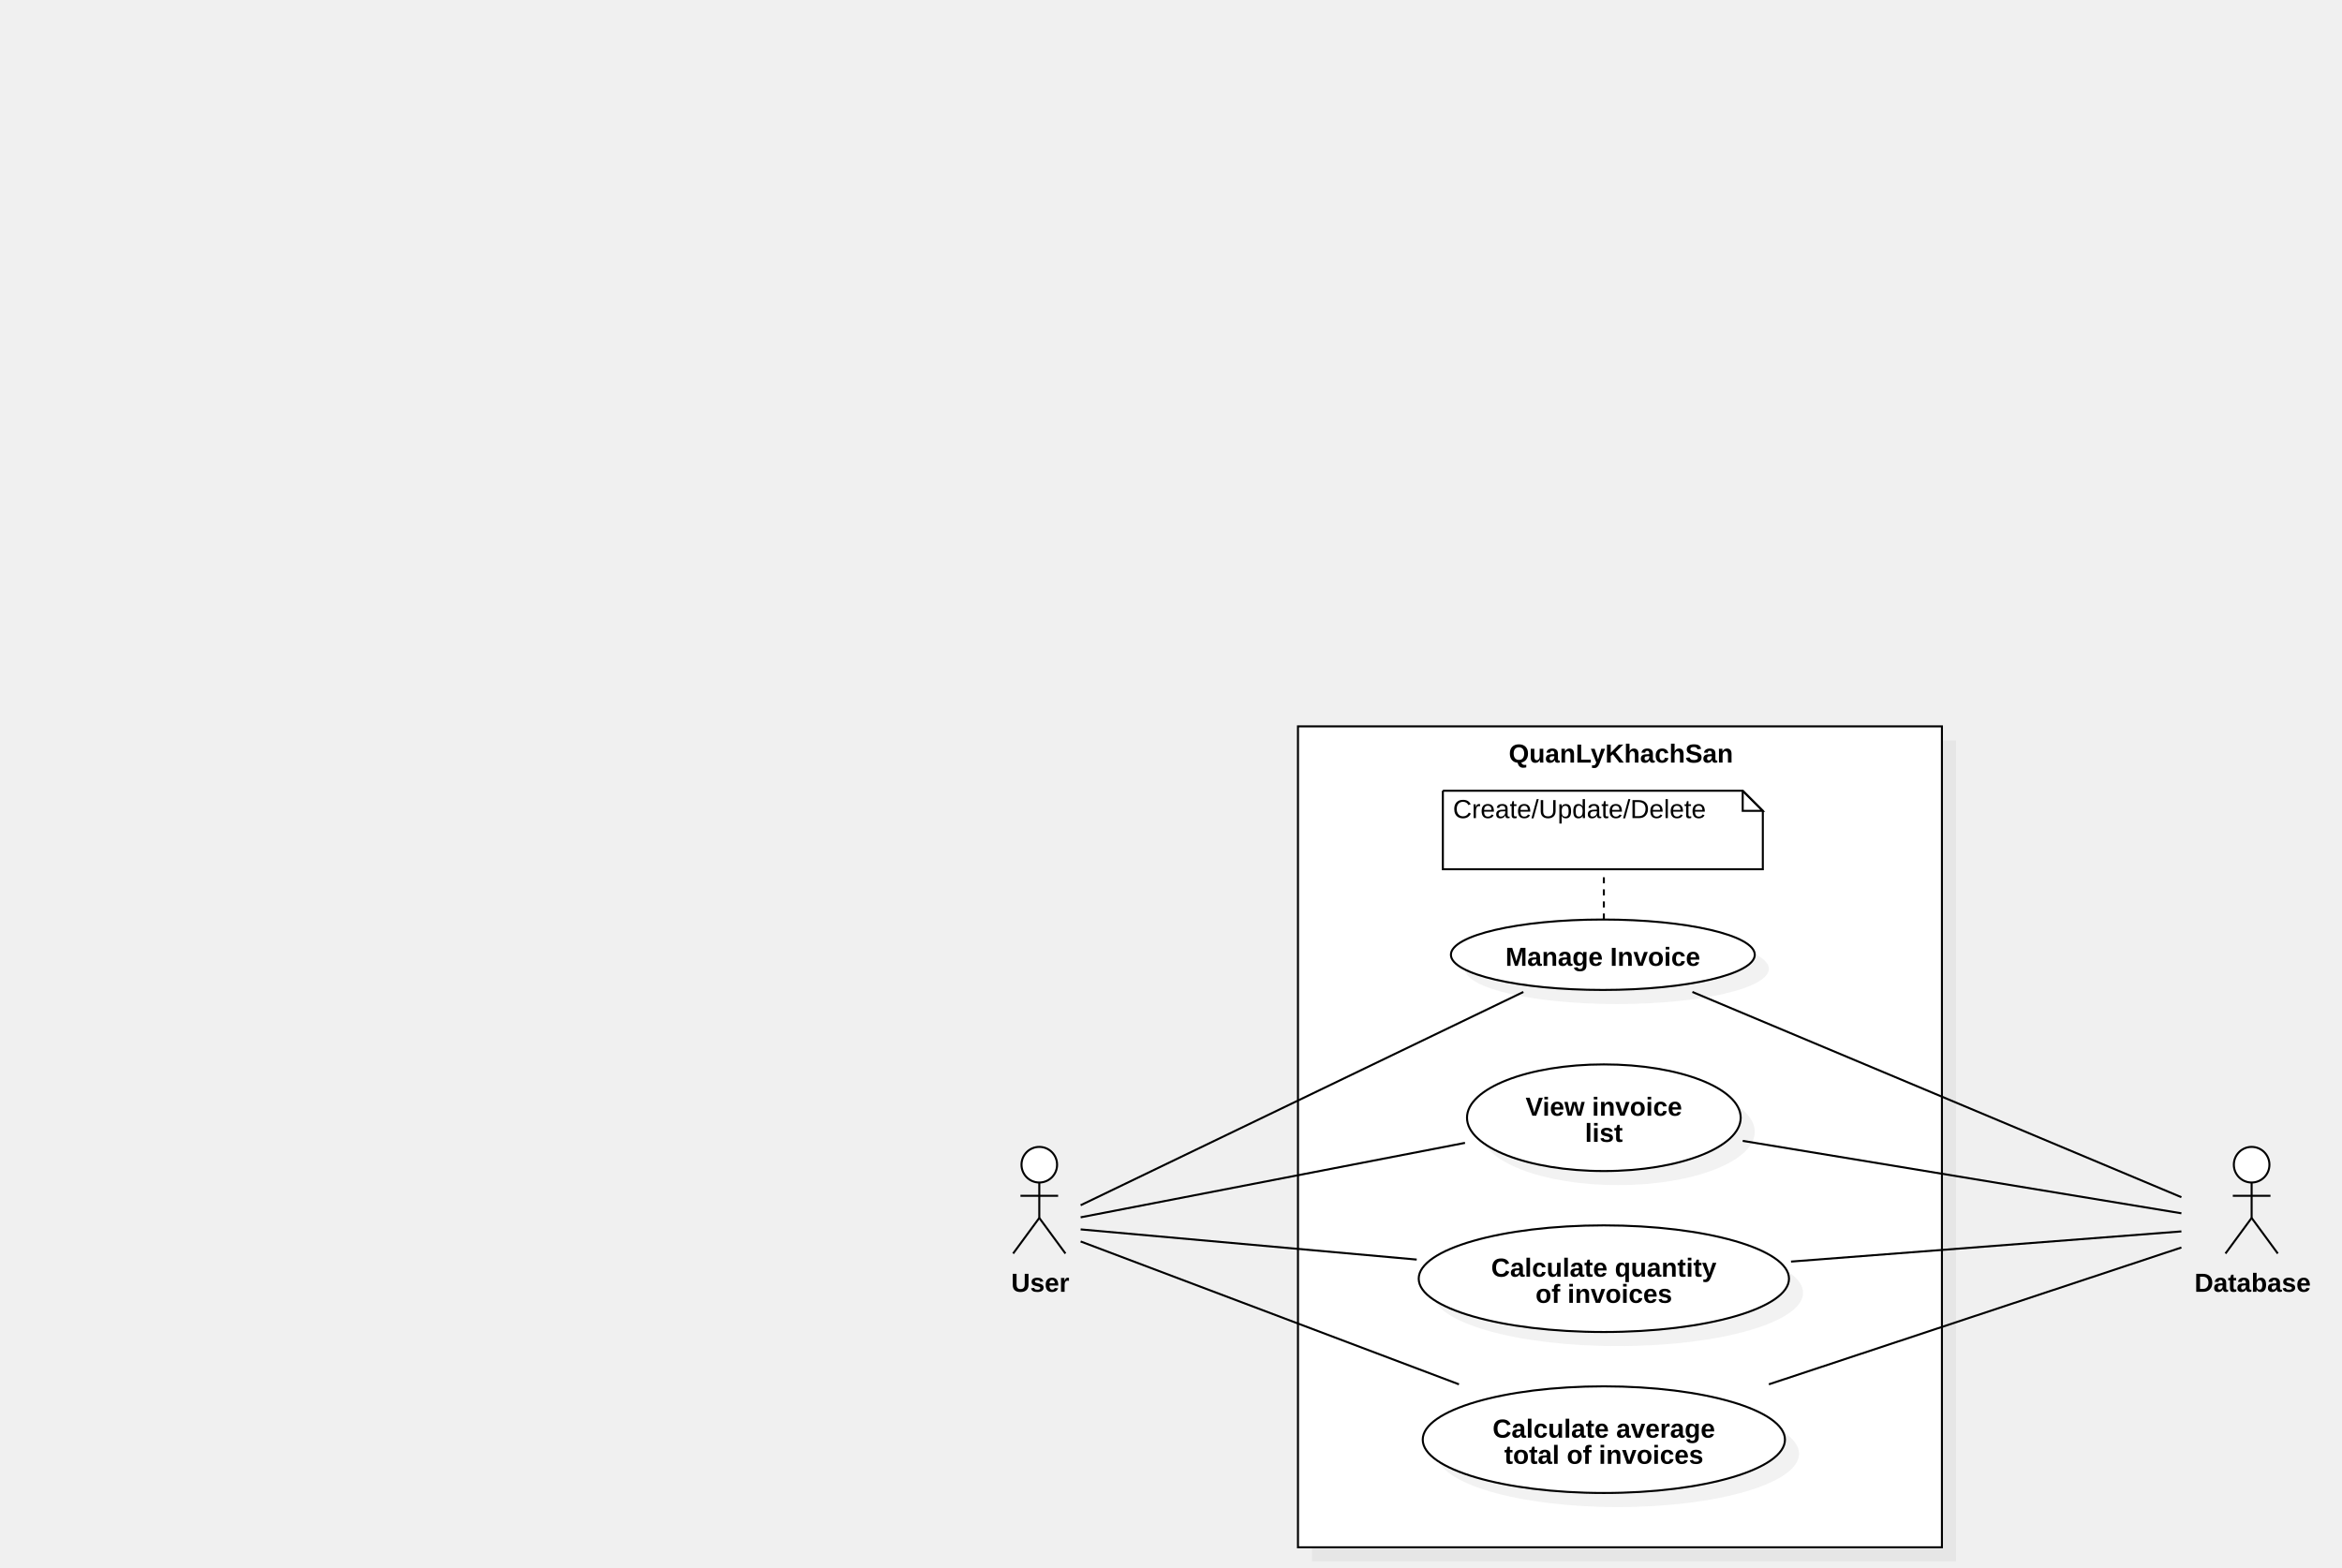
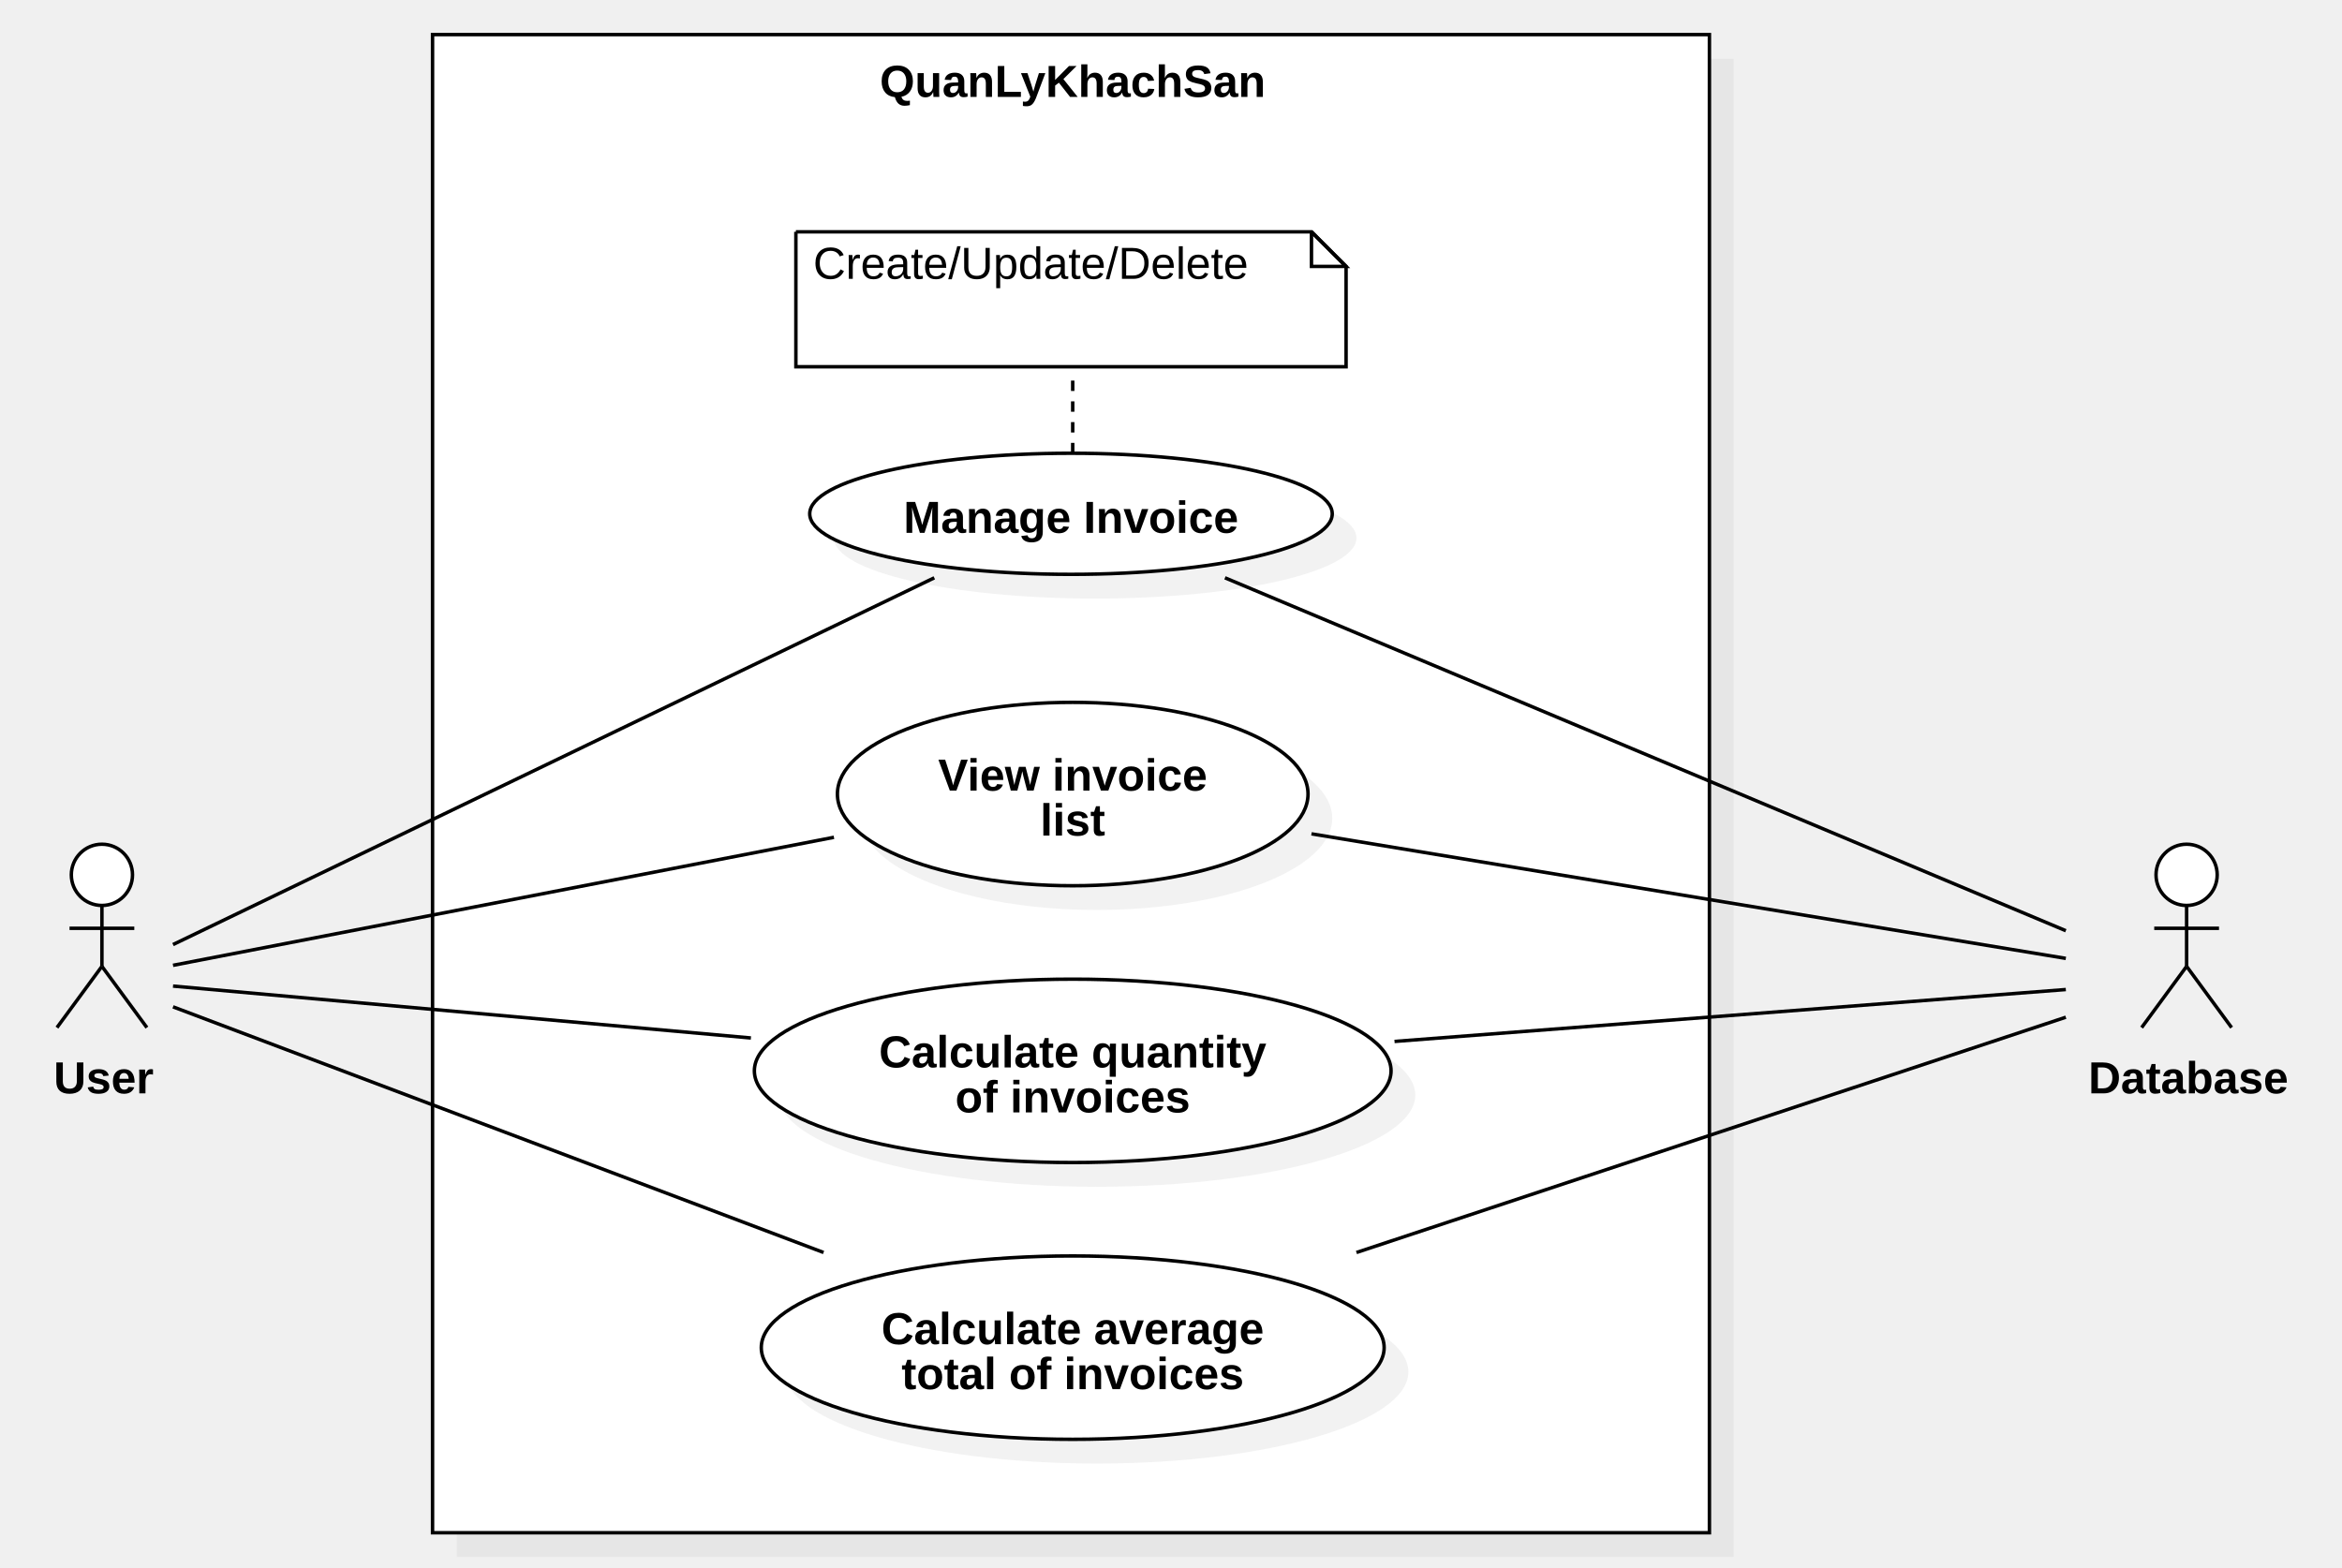
- <svg xmlns="http://www.w3.org/2000/svg" version="1.1" width="1163.808" height="779">
+ <svg xmlns="http://www.w3.org/2000/svg" version="1.1" width="676.808" height="453">
  <defs />
  <g>
    <g>
-       <rect fill="#C0C0C0" stroke="none" x="335" y="95" width="320" height="408" transform="matrix(1 0 0 1 317 273)" fill-opacity="0.2" />
+       <rect fill="#C0C0C0" stroke="none" x="351" y="103" width="369" height="433" transform="matrix(1 0 0 1 -219 -86)" fill-opacity="0.2" />
    </g>
    <g>
-       <rect fill="#ffffff" stroke="none" x="328" y="88" width="320" height="408" transform="matrix(1 0 0 1 317 273)" />
+       <rect fill="#ffffff" stroke="none" x="344" y="96" width="369" height="433" transform="matrix(1 0 0 1 -219 -86)" />
    </g>
    <g>
-       <path fill="none" stroke="#000000" paint-order="fill stroke markers" d=" M 645 361 L 965 361 L 965 769 L 645 769 L 645 361 Z Z" stroke-miterlimit="10" stroke-dasharray="" />
+       <path fill="none" stroke="#000000" paint-order="fill stroke markers" d=" M 125 10 L 494 10 L 494 443 L 125 443 L 125 10 Z Z" stroke-miterlimit="10" stroke-dasharray="" />
    </g>
    <g>
      <g>
        <path fill="none" stroke="none" />
-         <text fill="#000000" stroke="none" font-family="Arial" font-size="13px" font-style="normal" font-weight="bold" text-decoration="undefined" x="488.5" y="101.5" text-anchor="middle" dominant-baseline="central" transform="matrix(1 0 0 1 317 273)">QuanLyKhachSan</text>
+         <text fill="#000000" stroke="none" font-family="Arial" font-size="13px" font-style="normal" font-weight="bold" text-decoration="undefined" x="529" y="109.5" text-anchor="middle" dominant-baseline="central" transform="matrix(1 0 0 1 -219 -86)">QuanLyKhachSan</text>
      </g>
    </g>
    <g>
-       <path fill="#C0C0C0" stroke="none" paint-order="stroke fill markers" d=" M 728 481.5 C 728 471.835 761.802 464 803.5 464 C 845.198 464 879 471.835 879 481.5 C 879 491.165 845.198 499 803.5 499 C 761.802 499 728 491.165 728 481.5 Z" fill-opacity="0.2" />
+       <path fill="#C0C0C0" stroke="none" paint-order="stroke fill markers" d=" M 241 155.5 C 241 145.835 274.802 138 316.5 138 C 358.198 138 392 145.835 392 155.5 C 392 165.165 358.198 173 316.5 173 C 274.802 173 241 165.165 241 155.5 Z" fill-opacity="0.2" />
    </g>
    <g>
-       <path fill="#ffffff" stroke="none" paint-order="stroke fill markers" d=" M 721 474.5 C 721 464.835 754.802 457 796.5 457 C 838.198 457 872 464.835 872 474.5 C 872 484.165 838.198 492 796.5 492 C 754.802 492 721 484.165 721 474.5 Z" />
+       <path fill="#ffffff" stroke="none" paint-order="stroke fill markers" d=" M 234 148.5 C 234 138.835 267.802 131 309.5 131 C 351.198 131 385 138.835 385 148.5 C 385 158.165 351.198 166 309.5 166 C 267.802 166 234 158.165 234 148.5 Z" />
    </g>
    <g>
-       <path fill="none" stroke="#000000" paint-order="fill stroke markers" d=" M 721 474.5 C 721 464.835 754.802 457 796.5 457 C 838.198 457 872 464.835 872 474.5 C 872 484.165 838.198 492 796.5 492 C 754.802 492 721 484.165 721 474.5 Z" stroke-miterlimit="10" stroke-dasharray="" />
+       <path fill="none" stroke="#000000" paint-order="fill stroke markers" d=" M 234 148.5 C 234 138.835 267.802 131 309.5 131 C 351.198 131 385 138.835 385 148.5 C 385 158.165 351.198 166 309.5 166 C 267.802 166 234 158.165 234 148.5 Z" stroke-miterlimit="10" stroke-dasharray="" />
    </g>
    <g>
      <g>
        <path fill="none" stroke="none" />
-         <text fill="#000000" stroke="none" font-family="Arial" font-size="13px" font-style="normal" font-weight="bold" text-decoration="undefined" x="479.5" y="202.5" text-anchor="middle" dominant-baseline="central" transform="matrix(1 0 0 1 317 273)">Manage Invoice</text>
+         <text fill="#000000" stroke="none" font-family="Arial" font-size="13px" font-style="normal" font-weight="bold" text-decoration="undefined" x="528.5" y="235.5" text-anchor="middle" dominant-baseline="central" transform="matrix(1 0 0 1 -219 -86)">Manage Invoice</text>
      </g>
    </g>
    <g>
-       <path fill="#C0C0C0" stroke="none" paint-order="stroke fill markers" d=" M 712 642.5 C 712 627.864 753.19 616 804 616 C 854.81 616 896 627.864 896 642.5 C 896 657.136 854.81 669 804 669 C 753.19 669 712 657.136 712 642.5 Z" fill-opacity="0.2" />
+       <path fill="#C0C0C0" stroke="none" paint-order="stroke fill markers" d=" M 225 316.5 C 225 301.864 266.19 290 317 290 C 367.81 290 409 301.864 409 316.5 C 409 331.136 367.81 343 317 343 C 266.19 343 225 331.136 225 316.5 Z" fill-opacity="0.2" />
    </g>
    <g>
-       <path fill="#ffffff" stroke="none" paint-order="stroke fill markers" d=" M 705 635.5 C 705 620.864 746.19 609 797 609 C 847.81 609 889 620.864 889 635.5 C 889 650.136 847.81 662 797 662 C 746.19 662 705 650.136 705 635.5 Z" />
+       <path fill="#ffffff" stroke="none" paint-order="stroke fill markers" d=" M 218 309.5 C 218 294.864 259.19 283 310 283 C 360.81 283 402 294.864 402 309.5 C 402 324.136 360.81 336 310 336 C 259.19 336 218 324.136 218 309.5 Z" />
    </g>
    <g>
-       <path fill="none" stroke="#000000" paint-order="fill stroke markers" d=" M 705 635.5 C 705 620.864 746.19 609 797 609 C 847.81 609 889 620.864 889 635.5 C 889 650.136 847.81 662 797 662 C 746.19 662 705 650.136 705 635.5 Z" stroke-miterlimit="10" stroke-dasharray="" />
+       <path fill="none" stroke="#000000" paint-order="fill stroke markers" d=" M 218 309.5 C 218 294.864 259.19 283 310 283 C 360.81 283 402 294.864 402 309.5 C 402 324.136 360.81 336 310 336 C 259.19 336 218 324.136 218 309.5 Z" stroke-miterlimit="10" stroke-dasharray="" />
    </g>
    <g>
      <g>
        <path fill="none" stroke="none" />
-         <text fill="#000000" stroke="none" font-family="Arial" font-size="13px" font-style="normal" font-weight="bold" text-decoration="undefined" x="480" y="357" text-anchor="middle" dominant-baseline="central" transform="matrix(1 0 0 1 317 273)">Calculate quantity</text>
-         <text fill="#000000" stroke="none" font-family="Arial" font-size="13px" font-style="normal" font-weight="bold" text-decoration="undefined" x="480" y="370" text-anchor="middle" dominant-baseline="central" transform="matrix(1 0 0 1 317 273)">of invoices</text>
+         <text fill="#000000" stroke="none" font-family="Arial" font-size="13px" font-style="normal" font-weight="bold" text-decoration="undefined" x="529" y="390" text-anchor="middle" dominant-baseline="central" transform="matrix(1 0 0 1 -219 -86)">Calculate quantity</text>
+         <text fill="#000000" stroke="none" font-family="Arial" font-size="13px" font-style="normal" font-weight="bold" text-decoration="undefined" x="529" y="403" text-anchor="middle" dominant-baseline="central" transform="matrix(1 0 0 1 -219 -86)">of invoices</text>
      </g>
    </g>
    <g>
-       <path fill="#C0C0C0" stroke="none" paint-order="stroke fill markers" d=" M 714 722.5 C 714 707.864 754.294 696 804 696 C 853.706 696 894 707.864 894 722.5 C 894 737.136 853.706 749 804 749 C 754.294 749 714 737.136 714 722.5 Z" fill-opacity="0.2" />
+       <path fill="#C0C0C0" stroke="none" paint-order="stroke fill markers" d=" M 227 396.5 C 227 381.864 267.294 370 317 370 C 366.706 370 407 381.864 407 396.5 C 407 411.136 366.706 423 317 423 C 267.294 423 227 411.136 227 396.5 Z" fill-opacity="0.2" />
    </g>
    <g>
-       <path fill="#ffffff" stroke="none" paint-order="stroke fill markers" d=" M 707 715.5 C 707 700.864 747.294 689 797 689 C 846.706 689 887 700.864 887 715.5 C 887 730.136 846.706 742 797 742 C 747.294 742 707 730.136 707 715.5 Z" />
+       <path fill="#ffffff" stroke="none" paint-order="stroke fill markers" d=" M 220 389.5 C 220 374.864 260.294 363 310 363 C 359.706 363 400 374.864 400 389.5 C 400 404.136 359.706 416 310 416 C 260.294 416 220 404.136 220 389.5 Z" />
    </g>
    <g>
-       <path fill="none" stroke="#000000" paint-order="fill stroke markers" d=" M 707 715.5 C 707 700.864 747.294 689 797 689 C 846.706 689 887 700.864 887 715.5 C 887 730.136 846.706 742 797 742 C 747.294 742 707 730.136 707 715.5 Z" stroke-miterlimit="10" stroke-dasharray="" />
+       <path fill="none" stroke="#000000" paint-order="fill stroke markers" d=" M 220 389.5 C 220 374.864 260.294 363 310 363 C 359.706 363 400 374.864 400 389.5 C 400 404.136 359.706 416 310 416 C 260.294 416 220 404.136 220 389.5 Z" stroke-miterlimit="10" stroke-dasharray="" />
    </g>
    <g>
      <g>
        <path fill="none" stroke="none" />
-         <text fill="#000000" stroke="none" font-family="Arial" font-size="13px" font-style="normal" font-weight="bold" text-decoration="undefined" x="480" y="437" text-anchor="middle" dominant-baseline="central" transform="matrix(1 0 0 1 317 273)">Calculate average</text>
-         <text fill="#000000" stroke="none" font-family="Arial" font-size="13px" font-style="normal" font-weight="bold" text-decoration="undefined" x="480" y="450" text-anchor="middle" dominant-baseline="central" transform="matrix(1 0 0 1 317 273)">total of invoices</text>
+         <text fill="#000000" stroke="none" font-family="Arial" font-size="13px" font-style="normal" font-weight="bold" text-decoration="undefined" x="529" y="470" text-anchor="middle" dominant-baseline="central" transform="matrix(1 0 0 1 -219 -86)">Calculate average</text>
+         <text fill="#000000" stroke="none" font-family="Arial" font-size="13px" font-style="normal" font-weight="bold" text-decoration="undefined" x="529" y="483" text-anchor="middle" dominant-baseline="central" transform="matrix(1 0 0 1 -219 -86)">total of invoices</text>
      </g>
    </g>
    <g>
-       <path fill="#C0C0C0" stroke="none" paint-order="stroke fill markers" d=" M 736 562.5 C 736 547.864 766.445 536 804 536 C 841.555 536 872 547.864 872 562.5 C 872 577.136 841.555 589 804 589 C 766.445 589 736 577.136 736 562.5 Z" fill-opacity="0.2" />
+       <path fill="#C0C0C0" stroke="none" paint-order="stroke fill markers" d=" M 249 236.5 C 249 221.864 279.445 210 317 210 C 354.555 210 385 221.864 385 236.5 C 385 251.136 354.555 263 317 263 C 279.445 263 249 251.136 249 236.5 Z" fill-opacity="0.2" />
    </g>
    <g>
-       <path fill="#ffffff" stroke="none" paint-order="stroke fill markers" d=" M 729 555.5 C 729 540.864 759.445 529 797 529 C 834.555 529 865 540.864 865 555.5 C 865 570.136 834.555 582 797 582 C 759.445 582 729 570.136 729 555.5 Z" />
+       <path fill="#ffffff" stroke="none" paint-order="stroke fill markers" d=" M 242 229.5 C 242 214.864 272.445 203 310 203 C 347.555 203 378 214.864 378 229.5 C 378 244.136 347.555 256 310 256 C 272.445 256 242 244.136 242 229.5 Z" />
    </g>
    <g>
-       <path fill="none" stroke="#000000" paint-order="fill stroke markers" d=" M 729 555.5 C 729 540.864 759.445 529 797 529 C 834.555 529 865 540.864 865 555.5 C 865 570.136 834.555 582 797 582 C 759.445 582 729 570.136 729 555.5 Z" stroke-miterlimit="10" stroke-dasharray="" />
+       <path fill="none" stroke="#000000" paint-order="fill stroke markers" d=" M 242 229.5 C 242 214.864 272.445 203 310 203 C 347.555 203 378 214.864 378 229.5 C 378 244.136 347.555 256 310 256 C 272.445 256 242 244.136 242 229.5 Z" stroke-miterlimit="10" stroke-dasharray="" />
    </g>
    <g>
      <g>
        <path fill="none" stroke="none" />
-         <text fill="#000000" stroke="none" font-family="Arial" font-size="13px" font-style="normal" font-weight="bold" text-decoration="undefined" x="480" y="277" text-anchor="middle" dominant-baseline="central" transform="matrix(1 0 0 1 317 273)">View invoice</text>
-         <text fill="#000000" stroke="none" font-family="Arial" font-size="13px" font-style="normal" font-weight="bold" text-decoration="undefined" x="480" y="290" text-anchor="middle" dominant-baseline="central" transform="matrix(1 0 0 1 317 273)">list</text>
+         <text fill="#000000" stroke="none" font-family="Arial" font-size="13px" font-style="normal" font-weight="bold" text-decoration="undefined" x="529" y="310" text-anchor="middle" dominant-baseline="central" transform="matrix(1 0 0 1 -219 -86)">View invoice</text>
+         <text fill="#000000" stroke="none" font-family="Arial" font-size="13px" font-style="normal" font-weight="bold" text-decoration="undefined" x="529" y="323" text-anchor="middle" dominant-baseline="central" transform="matrix(1 0 0 1 -219 -86)">list</text>
      </g>
    </g>
    <g>
-       <path fill="#ffffff" stroke="none" paint-order="stroke fill markers" d=" M 717 393 L 866 393 L 876 403 L 876 432 L 717 432 L 717 393" />
+       <path fill="#ffffff" stroke="none" paint-order="stroke fill markers" d=" M 230 67 L 379 67 L 389 77 L 389 106 L 230 106 L 230 67" />
    </g>
    <g>
-       <path fill="none" stroke="#000000" paint-order="fill stroke markers" d=" M 717 393 L 866 393 L 876 403 L 876 432 L 717 432 L 717 393 L 717 393" stroke-miterlimit="10" stroke-dasharray="" />
+       <path fill="none" stroke="#000000" paint-order="fill stroke markers" d=" M 230 67 L 379 67 L 389 77 L 389 106 L 230 106 L 230 67 L 230 67" stroke-miterlimit="10" stroke-dasharray="" />
    </g>
    <g>
-       <path fill="none" stroke="#000000" paint-order="fill stroke markers" d=" M 866 393 L 866 403 L 876 403 L 866 393" stroke-miterlimit="10" stroke-dasharray="" />
+       <path fill="none" stroke="#000000" paint-order="fill stroke markers" d=" M 379 67 L 379 77 L 389 77 L 379 67" stroke-miterlimit="10" stroke-dasharray="" />
    </g>
    <g>
      <g>
        <path fill="none" stroke="none" />
-         <text fill="#000000" stroke="none" font-family="Arial" font-size="13px" font-style="normal" font-weight="normal" text-decoration="undefined" x="405" y="125" text-anchor="start" dominant-baseline="text-before-edge" transform="matrix(1 0 0 1 317 273)">Create/Update/Delete</text>
+         <text fill="#000000" stroke="none" font-family="Arial" font-size="13px" font-style="normal" font-weight="normal" text-decoration="undefined" x="454" y="158" text-anchor="start" dominant-baseline="text-before-edge" transform="matrix(1 0 0 1 -219 -86)">Create/Update/Delete</text>
      </g>
    </g>
    <g>
-       <path fill="none" stroke="#000000" paint-order="fill stroke markers" d=" M 797 457 L 797 433" stroke-miterlimit="10" stroke-dasharray="3" />
+       <path fill="none" stroke="#000000" paint-order="fill stroke markers" d=" M 310 131 L 310 107" stroke-miterlimit="10" stroke-dasharray="3" />
    </g>
    <g>
-       <path fill="#ffffff" stroke="none" paint-order="stroke fill markers" d=" M 507.614 578.85 C 507.614 573.962 511.571 570 516.454 570 C 521.336 570 525.294 573.962 525.294 578.85 C 525.294 583.738 521.336 587.7 516.454 587.7 C 511.571 587.7 507.614 583.738 507.614 578.85 Z" />
+       <path fill="#ffffff" stroke="none" paint-order="stroke fill markers" d=" M 20.614 252.85 C 20.614 247.962 24.571 244 29.454 244 C 34.336 244 38.294 247.962 38.294 252.85 C 38.294 257.738 34.336 261.7 29.454 261.7 C 24.571 261.7 20.614 257.738 20.614 252.85 Z" />
    </g>
    <g>
-       <path fill="none" stroke="#000000" paint-order="fill stroke markers" d=" M 507.614 578.85 C 507.614 573.962 511.571 570 516.454 570 C 521.336 570 525.294 573.962 525.294 578.85 C 525.294 583.738 521.336 587.7 516.454 587.7 C 511.571 587.7 507.614 583.738 507.614 578.85 Z" stroke-miterlimit="10" stroke-dasharray="" />
+       <path fill="none" stroke="#000000" paint-order="fill stroke markers" d=" M 20.614 252.85 C 20.614 247.962 24.571 244 29.454 244 C 34.336 244 38.294 247.962 38.294 252.85 C 38.294 257.738 34.336 261.7 29.454 261.7 C 24.571 261.7 20.614 257.738 20.614 252.85 Z" stroke-miterlimit="10" stroke-dasharray="" />
    </g>
    <g>
-       <path fill="none" stroke="#000000" paint-order="fill stroke markers" d=" M 516.454 587.7 L 516.454 605.3" stroke-miterlimit="10" stroke-dasharray="" />
+       <path fill="none" stroke="#000000" paint-order="fill stroke markers" d=" M 29.454 261.7 L 29.454 279.3" stroke-miterlimit="10" stroke-dasharray="" />
    </g>
    <g>
-       <path fill="none" stroke="#000000" paint-order="fill stroke markers" d=" M 507.094 594.3 L 525.814 594.3" stroke-miterlimit="10" stroke-dasharray="" />
+       <path fill="none" stroke="#000000" paint-order="fill stroke markers" d=" M 20.094 268.3 L 38.814 268.3" stroke-miterlimit="10" stroke-dasharray="" />
    </g>
    <g>
-       <path fill="none" stroke="#000000" paint-order="fill stroke markers" d=" M 516.454 605.3 L 503.454 623" stroke-miterlimit="10" stroke-dasharray="" />
+       <path fill="none" stroke="#000000" paint-order="fill stroke markers" d=" M 29.454 279.3 L 16.454 297" stroke-miterlimit="10" stroke-dasharray="" />
    </g>
    <g>
-       <path fill="none" stroke="#000000" paint-order="fill stroke markers" d=" M 516.454 605.3 L 529.454 623" stroke-miterlimit="10" stroke-dasharray="" />
+       <path fill="none" stroke="#000000" paint-order="fill stroke markers" d=" M 29.454 279.3 L 42.454 297" stroke-miterlimit="10" stroke-dasharray="" />
    </g>
    <g>
      <g>
        <path fill="none" stroke="none" />
-         <text fill="#000000" stroke="none" font-family="Arial" font-size="13px" font-style="normal" font-weight="bold" text-decoration="undefined" x="199.954" y="364.5" text-anchor="middle" dominant-baseline="central" transform="matrix(1 0 0 1 317 273)">User</text>
+         <text fill="#000000" stroke="none" font-family="Arial" font-size="13px" font-style="normal" font-weight="bold" text-decoration="undefined" x="248.954" y="397.5" text-anchor="middle" dominant-baseline="central" transform="matrix(1 0 0 1 -219 -86)">User</text>
      </g>
    </g>
    <g>
-       <path fill="none" stroke="#000000" paint-order="fill stroke markers" d=" M 537 611 L 704 626" stroke-miterlimit="10" stroke-dasharray="" />
+       <path fill="none" stroke="#000000" paint-order="fill stroke markers" d=" M 50 285 L 217 300" stroke-miterlimit="10" stroke-dasharray="" />
    </g>
    <g>
-       <path fill="none" stroke="#000000" paint-order="fill stroke markers" d=" M 537 617 L 725 688" stroke-miterlimit="10" stroke-dasharray="" />
+       <path fill="none" stroke="#000000" paint-order="fill stroke markers" d=" M 50 291 L 238 362" stroke-miterlimit="10" stroke-dasharray="" />
    </g>
    <g>
-       <path fill="none" stroke="#000000" paint-order="fill stroke markers" d=" M 537 605 L 728 568" stroke-miterlimit="10" stroke-dasharray="" />
+       <path fill="none" stroke="#000000" paint-order="fill stroke markers" d=" M 50 279 L 241 242" stroke-miterlimit="10" stroke-dasharray="" />
    </g>
    <g>
-       <path fill="none" stroke="#000000" paint-order="fill stroke markers" d=" M 537 599 L 757 493" stroke-miterlimit="10" stroke-dasharray="" />
+       <path fill="none" stroke="#000000" paint-order="fill stroke markers" d=" M 50 273 L 270 167" stroke-miterlimit="10" stroke-dasharray="" />
    </g>
    <g>
-       <path fill="#ffffff" stroke="none" paint-order="stroke fill markers" d=" M 1110.064 578.85 C 1110.064 573.962 1114.022 570 1118.904 570 C 1123.786 570 1127.744 573.962 1127.744 578.85 C 1127.744 583.738 1123.786 587.7 1118.904 587.7 C 1114.022 587.7 1110.064 583.738 1110.064 578.85 Z" />
+       <path fill="#ffffff" stroke="none" paint-order="stroke fill markers" d=" M 623.064 252.85 C 623.064 247.962 627.022 244 631.904 244 C 636.786 244 640.744 247.962 640.744 252.85 C 640.744 257.738 636.786 261.7 631.904 261.7 C 627.022 261.7 623.064 257.738 623.064 252.85 Z" />
    </g>
    <g>
-       <path fill="none" stroke="#000000" paint-order="fill stroke markers" d=" M 1110.064 578.85 C 1110.064 573.962 1114.022 570 1118.904 570 C 1123.786 570 1127.744 573.962 1127.744 578.85 C 1127.744 583.738 1123.786 587.7 1118.904 587.7 C 1114.022 587.7 1110.064 583.738 1110.064 578.85 Z" stroke-miterlimit="10" stroke-dasharray="" />
+       <path fill="none" stroke="#000000" paint-order="fill stroke markers" d=" M 623.064 252.85 C 623.064 247.962 627.022 244 631.904 244 C 636.786 244 640.744 247.962 640.744 252.85 C 640.744 257.738 636.786 261.7 631.904 261.7 C 627.022 261.7 623.064 257.738 623.064 252.85 Z" stroke-miterlimit="10" stroke-dasharray="" />
    </g>
    <g>
-       <path fill="none" stroke="#000000" paint-order="fill stroke markers" d=" M 1118.904 587.7 L 1118.904 605.3" stroke-miterlimit="10" stroke-dasharray="" />
+       <path fill="none" stroke="#000000" paint-order="fill stroke markers" d=" M 631.904 261.7 L 631.904 279.3" stroke-miterlimit="10" stroke-dasharray="" />
    </g>
    <g>
-       <path fill="none" stroke="#000000" paint-order="fill stroke markers" d=" M 1109.544 594.3 L 1128.264 594.3" stroke-miterlimit="10" stroke-dasharray="" />
+       <path fill="none" stroke="#000000" paint-order="fill stroke markers" d=" M 622.544 268.3 L 641.264 268.3" stroke-miterlimit="10" stroke-dasharray="" />
    </g>
    <g>
-       <path fill="none" stroke="#000000" paint-order="fill stroke markers" d=" M 1118.904 605.3 L 1105.904 623" stroke-miterlimit="10" stroke-dasharray="" />
+       <path fill="none" stroke="#000000" paint-order="fill stroke markers" d=" M 631.904 279.3 L 618.904 297" stroke-miterlimit="10" stroke-dasharray="" />
    </g>
    <g>
-       <path fill="none" stroke="#000000" paint-order="fill stroke markers" d=" M 1118.904 605.3 L 1131.904 623" stroke-miterlimit="10" stroke-dasharray="" />
+       <path fill="none" stroke="#000000" paint-order="fill stroke markers" d=" M 631.904 279.3 L 644.904 297" stroke-miterlimit="10" stroke-dasharray="" />
    </g>
    <g>
      <g>
        <path fill="none" stroke="none" />
-         <text fill="#000000" stroke="none" font-family="Arial" font-size="13px" font-style="normal" font-weight="bold" text-decoration="undefined" x="802.404" y="364.5" text-anchor="middle" dominant-baseline="central" transform="matrix(1 0 0 1 317 273)">Database</text>
+         <text fill="#000000" stroke="none" font-family="Arial" font-size="13px" font-style="normal" font-weight="bold" text-decoration="undefined" x="851.404" y="397.5" text-anchor="middle" dominant-baseline="central" transform="matrix(1 0 0 1 -219 -86)">Database</text>
      </g>
    </g>
    <g>
-       <path fill="none" stroke="#000000" paint-order="fill stroke markers" d=" M 1084 612 L 890 627" stroke-miterlimit="10" stroke-dasharray="" />
+       <path fill="none" stroke="#000000" paint-order="fill stroke markers" d=" M 597 286 L 403 301" stroke-miterlimit="10" stroke-dasharray="" />
    </g>
    <g>
-       <path fill="none" stroke="#000000" paint-order="fill stroke markers" d=" M 1084 620 L 879 688" stroke-miterlimit="10" stroke-dasharray="" />
+       <path fill="none" stroke="#000000" paint-order="fill stroke markers" d=" M 597 294 L 392 362" stroke-miterlimit="10" stroke-dasharray="" />
    </g>
    <g>
-       <path fill="none" stroke="#000000" paint-order="fill stroke markers" d=" M 1084 603 L 866 567" stroke-miterlimit="10" stroke-dasharray="" />
+       <path fill="none" stroke="#000000" paint-order="fill stroke markers" d=" M 597 277 L 379 241" stroke-miterlimit="10" stroke-dasharray="" />
    </g>
    <g>
-       <path fill="none" stroke="#000000" paint-order="fill stroke markers" d=" M 1084 595 L 841 493" stroke-miterlimit="10" stroke-dasharray="" />
+       <path fill="none" stroke="#000000" paint-order="fill stroke markers" d=" M 597 269 L 354 167" stroke-miterlimit="10" stroke-dasharray="" />
    </g>
  </g>
</svg>
